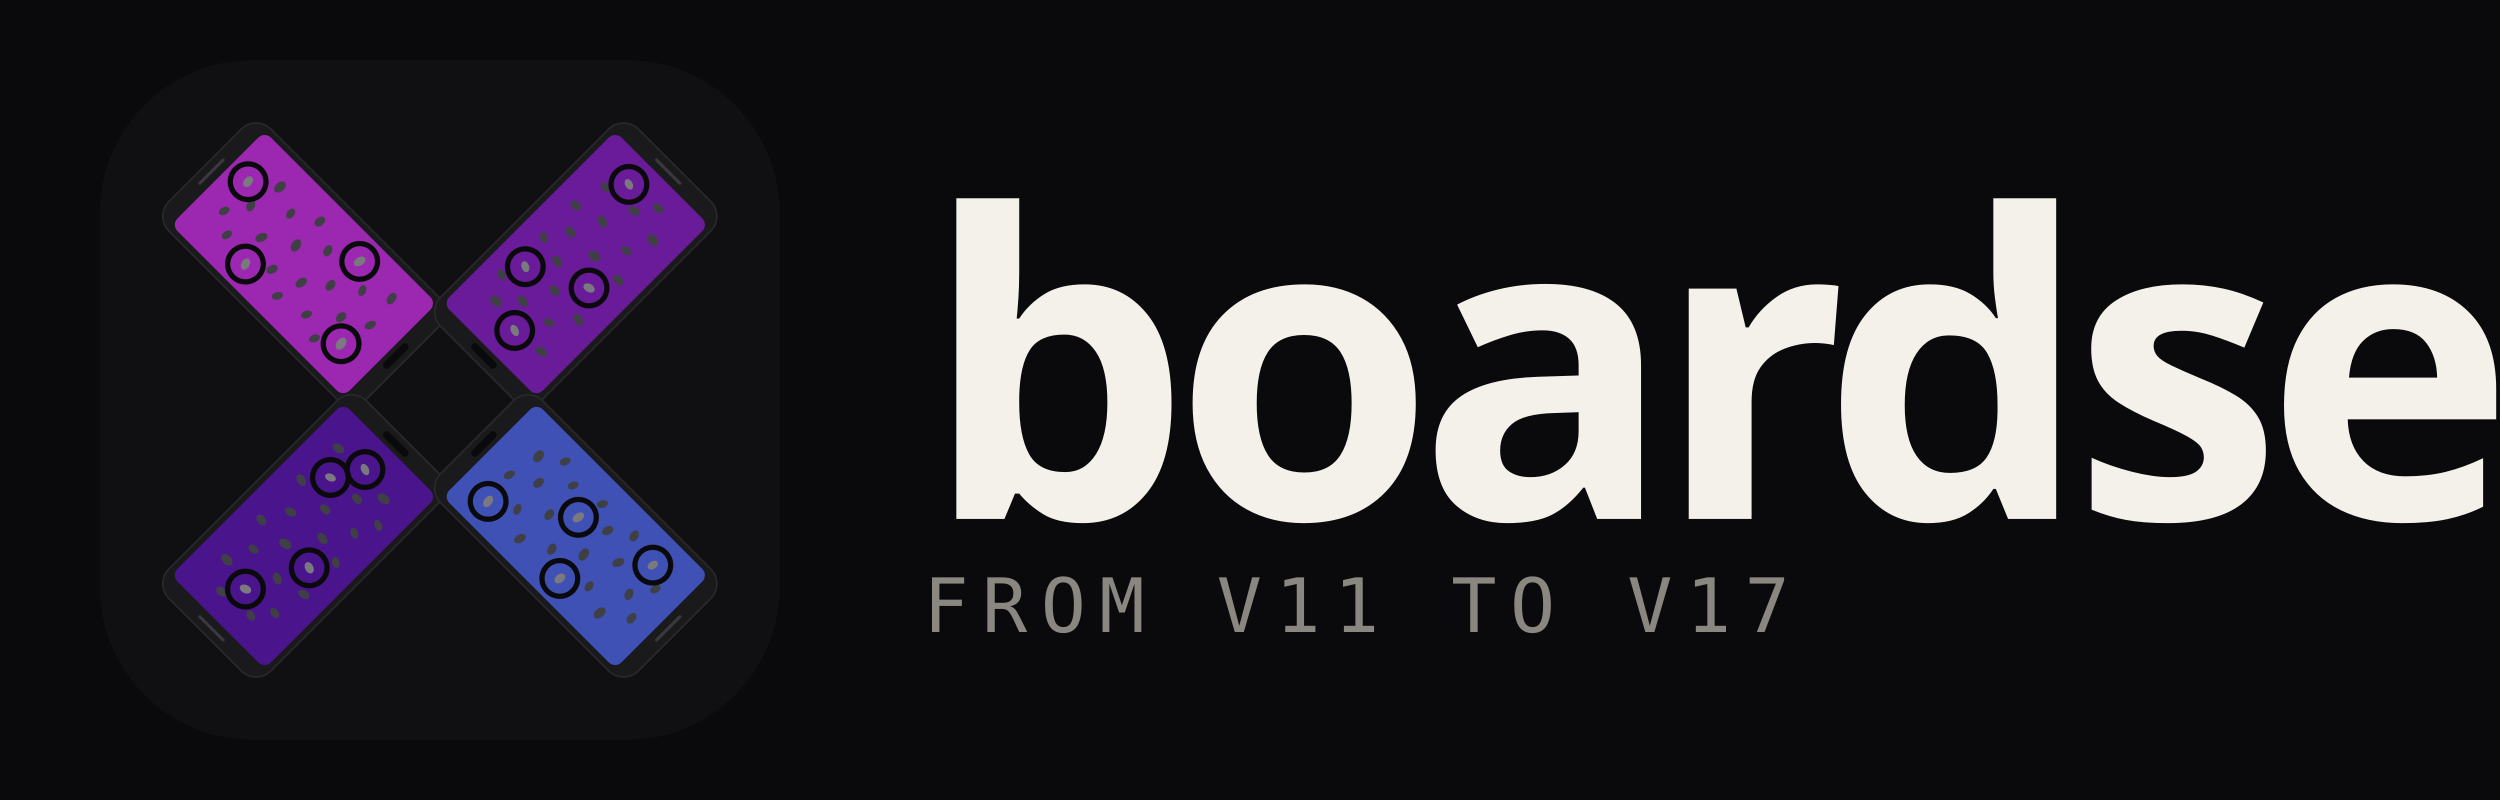
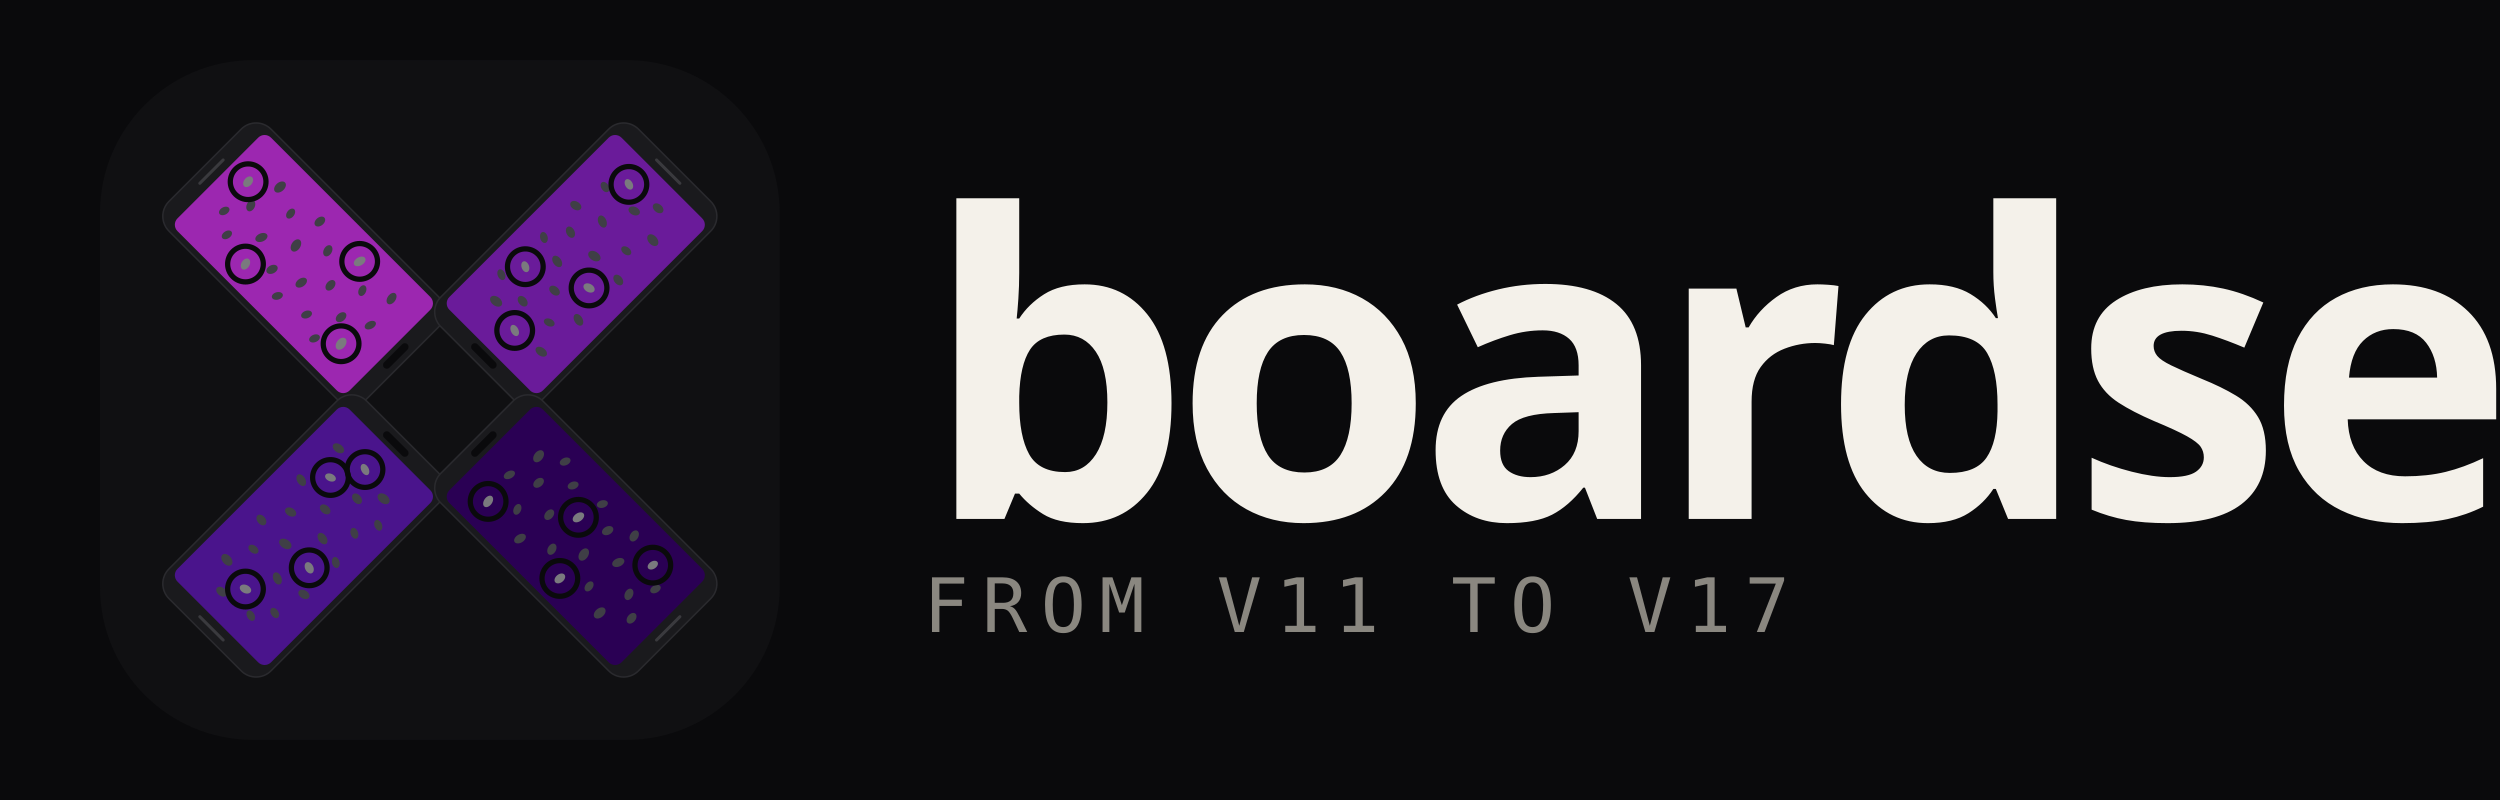
<svg xmlns="http://www.w3.org/2000/svg" width="1600" height="512" viewBox="0 0 1600 512">
  <rect x="0" y="0" width="1600" height="512" fill="#0a0a0c" />
  <g transform="translate(64 38.5)">
    <svg width="435" height="435" viewBox="0 0 1024 1024">
      <defs>
        <clipPath id="clip-r0">
          <rect x="6" y="14" width="88" height="162" rx="6" ry="6" />
        </clipPath>
        <clipPath id="clip-r1">
          <rect x="6" y="14" width="88" height="162" rx="6" ry="6" />
        </clipPath>
        <clipPath id="clip-r2">
          <rect x="6" y="14" width="88" height="162" rx="6" ry="6" />
        </clipPath>
        <clipPath id="clip-r3">
          <rect x="6" y="14" width="88" height="162" rx="6" ry="6" />
        </clipPath>
      </defs>
      <rect x="0" y="0" width="1024" height="1024" rx="230.4" ry="230.4" fill="#101012" />
      <g transform="translate(307.2 307.2) rotate(135) scale(2.263579 2.263579) translate(-50 -95)">
        <rect x="2" y="2" width="96" height="186" rx="14" ry="14" fill="#1a1a1d" stroke="#2a2a2e" stroke-width="1" />
        <rect x="6" y="14" width="88" height="162" rx="6" ry="6" fill="#9C27B0" />
        <g clip-path="url(#clip-r0)">
          <g transform="translate(10 22.5) scale(1.25)">
            <ellipse cx="12" cy="12" rx="3.4" ry="2.2" fill="#3f3f46" transform="rotate(-10 12 12)" />
            <ellipse cx="30" cy="10" rx="3.2" ry="2" fill="#3f3f46" transform="rotate(18 30 10)" />
            <ellipse cx="48" cy="14" rx="3.6" ry="2.4" fill="#7a7a7e" transform="rotate(-8 48 14)" />
            <ellipse cx="56" cy="26" rx="3" ry="2" fill="#3f3f46" transform="rotate(22 56 26)" />
            <ellipse cx="38" cy="24" rx="3.2" ry="2.2" fill="#3f3f46" transform="rotate(5 38 24)" />
            <ellipse cx="20" cy="26" rx="3" ry="2" fill="#3f3f46" transform="rotate(-22 20 26)" />
            <ellipse cx="10" cy="38" rx="3.4" ry="2.2" fill="#7a7a7e" transform="rotate(14 10 38)" />
            <ellipse cx="30" cy="40" rx="3.2" ry="2.2" fill="#3f3f46" transform="rotate(-5 30 40)" />
            <ellipse cx="50" cy="38" rx="3" ry="2" fill="#3f3f46" transform="rotate(25 50 38)" />
            <ellipse cx="18" cy="54" rx="3.2" ry="2.2" fill="#3f3f46" transform="rotate(-16 18 54)" />
            <ellipse cx="40" cy="52" rx="3.4" ry="2.2" fill="#3f3f46" transform="rotate(10 40 52)" />
            <ellipse cx="54" cy="56" rx="3" ry="2" fill="#3f3f46" transform="rotate(30 54 56)" />
            <ellipse cx="10" cy="68" rx="3.2" ry="2.2" fill="#3f3f46" transform="rotate(6 10 68)" />
            <ellipse cx="28" cy="68" rx="3.6" ry="2.4" fill="#3f3f46" transform="rotate(-12 28 68)" />
            <ellipse cx="46" cy="68" rx="3.2" ry="2.2" fill="#3f3f46" transform="rotate(18 46 68)" />
            <ellipse cx="18" cy="82" rx="3" ry="2" fill="#3f3f46" transform="rotate(-8 18 82)" />
            <ellipse cx="38" cy="84" rx="3.4" ry="2.2" fill="#3f3f46" transform="rotate(22 38 84)" />
            <ellipse cx="54" cy="80" rx="3.2" ry="2.2" fill="#7a7a7e" transform="rotate(-14 54 80)" />
            <ellipse cx="12" cy="96" rx="3.6" ry="2.4" fill="#3f3f46" transform="rotate(4 12 96)" />
            <ellipse cx="30" cy="100" rx="3.2" ry="2.2" fill="#3f3f46" transform="rotate(-20 30 100)" />
            <ellipse cx="50" cy="98" rx="3" ry="2" fill="#3f3f46" transform="rotate(12 50 98)" />
            <ellipse cx="22" cy="110" rx="3.2" ry="2.2" fill="#7a7a7e" transform="rotate(-6 22 110)" />
            <ellipse cx="42" cy="108" rx="3" ry="2" fill="#3f3f46" transform="rotate(16 42 108)" />
            <circle cx="22" cy="110" r="9.5" fill="none" stroke="#0a0a0c" stroke-width="2.8" />
            <circle cx="54" cy="80" r="9.5" fill="none" stroke="#0a0a0c" stroke-width="2.8" />
            <circle cx="10" cy="38" r="9.5" fill="none" stroke="#0a0a0c" stroke-width="2.8" />
            <circle cx="48" cy="14" r="9.5" fill="none" stroke="#0a0a0c" stroke-width="2.8" />
          </g>
        </g>
        <rect x="39" y="6" width="22" height="5" rx="2.5" fill="#0a0a0c" />
        <rect x="38" y="181" width="24" height="2" rx="1" fill="#3a3a3e" />
      </g>
      <g transform="translate(716.8 307.2) rotate(-135) scale(2.263579 2.263579) translate(-50 -95)">
        <rect x="2" y="2" width="96" height="186" rx="14" ry="14" fill="#1a1a1d" stroke="#2a2a2e" stroke-width="1" />
        <rect x="6" y="14" width="88" height="162" rx="6" ry="6" fill="#6A1B9A" />
        <g clip-path="url(#clip-r1)">
          <g transform="translate(10 22.5) scale(1.25)">
            <ellipse cx="12" cy="12" rx="3.4" ry="2.2" fill="#3f3f46" transform="rotate(-10 12 12)" />
            <ellipse cx="30" cy="10" rx="3.2" ry="2" fill="#7a7a7e" transform="rotate(18 30 10)" />
            <ellipse cx="48" cy="14" rx="3.6" ry="2.4" fill="#3f3f46" transform="rotate(-8 48 14)" />
            <ellipse cx="56" cy="26" rx="3" ry="2" fill="#3f3f46" transform="rotate(22 56 26)" />
            <ellipse cx="38" cy="24" rx="3.2" ry="2.2" fill="#3f3f46" transform="rotate(5 38 24)" />
            <ellipse cx="20" cy="26" rx="3" ry="2" fill="#3f3f46" transform="rotate(-22 20 26)" />
            <ellipse cx="10" cy="38" rx="3.4" ry="2.2" fill="#3f3f46" transform="rotate(14 10 38)" />
            <ellipse cx="30" cy="40" rx="3.2" ry="2.2" fill="#3f3f46" transform="rotate(-5 30 40)" />
            <ellipse cx="50" cy="38" rx="3" ry="2" fill="#7a7a7e" transform="rotate(25 50 38)" />
            <ellipse cx="18" cy="54" rx="3.2" ry="2.2" fill="#7a7a7e" transform="rotate(-16 18 54)" />
            <ellipse cx="40" cy="52" rx="3.4" ry="2.2" fill="#3f3f46" transform="rotate(10 40 52)" />
            <ellipse cx="54" cy="56" rx="3" ry="2" fill="#3f3f46" transform="rotate(30 54 56)" />
            <ellipse cx="10" cy="68" rx="3.2" ry="2.2" fill="#3f3f46" transform="rotate(6 10 68)" />
            <ellipse cx="28" cy="68" rx="3.6" ry="2.4" fill="#3f3f46" transform="rotate(-12 28 68)" />
            <ellipse cx="46" cy="68" rx="3.2" ry="2.2" fill="#3f3f46" transform="rotate(18 46 68)" />
            <ellipse cx="18" cy="82" rx="3" ry="2" fill="#3f3f46" transform="rotate(-8 18 82)" />
            <ellipse cx="38" cy="84" rx="3.4" ry="2.2" fill="#3f3f46" transform="rotate(22 38 84)" />
            <ellipse cx="54" cy="80" rx="3.2" ry="2.2" fill="#3f3f46" transform="rotate(-14 54 80)" />
            <ellipse cx="12" cy="96" rx="3.6" ry="2.4" fill="#3f3f46" transform="rotate(4 12 96)" />
            <ellipse cx="30" cy="100" rx="3.2" ry="2.2" fill="#3f3f46" transform="rotate(-20 30 100)" />
            <ellipse cx="50" cy="98" rx="3" ry="2" fill="#3f3f46" transform="rotate(12 50 98)" />
            <ellipse cx="22" cy="110" rx="3.2" ry="2.2" fill="#3f3f46" transform="rotate(-6 22 110)" />
            <ellipse cx="42" cy="108" rx="3" ry="2" fill="#7a7a7e" transform="rotate(16 42 108)" />
            <circle cx="42" cy="108" r="9.5" fill="none" stroke="#0a0a0c" stroke-width="2.8" />
            <circle cx="18" cy="54" r="9.5" fill="none" stroke="#0a0a0c" stroke-width="2.8" />
            <circle cx="50" cy="38" r="9.5" fill="none" stroke="#0a0a0c" stroke-width="2.8" />
            <circle cx="30" cy="10" r="9.5" fill="none" stroke="#0a0a0c" stroke-width="2.8" />
          </g>
        </g>
        <rect x="39" y="6" width="22" height="5" rx="2.5" fill="#0a0a0c" />
        <rect x="38" y="181" width="24" height="2" rx="1" fill="#3a3a3e" />
      </g>
      <g transform="translate(307.2 716.8) rotate(45) scale(2.263579 2.263579) translate(-50 -95)">
        <rect x="2" y="2" width="96" height="186" rx="14" ry="14" fill="#1a1a1d" stroke="#2a2a2e" stroke-width="1" />
        <rect x="6" y="14" width="88" height="162" rx="6" ry="6" fill="#4A148C" />
        <g clip-path="url(#clip-r2)">
          <g transform="translate(10 22.5) scale(1.25)">
            <ellipse cx="12" cy="12" rx="3.4" ry="2.2" fill="#3f3f46" transform="rotate(-10 12 12)" />
            <ellipse cx="30" cy="10" rx="3.2" ry="2" fill="#7a7a7e" transform="rotate(18 30 10)" />
            <ellipse cx="48" cy="14" rx="3.6" ry="2.4" fill="#3f3f46" transform="rotate(-8 48 14)" />
            <ellipse cx="56" cy="26" rx="3" ry="2" fill="#3f3f46" transform="rotate(22 56 26)" />
            <ellipse cx="38" cy="24" rx="3.2" ry="2.2" fill="#3f3f46" transform="rotate(5 38 24)" />
            <ellipse cx="20" cy="26" rx="3" ry="2" fill="#7a7a7e" transform="rotate(-22 20 26)" />
            <ellipse cx="10" cy="38" rx="3.4" ry="2.2" fill="#3f3f46" transform="rotate(14 10 38)" />
            <ellipse cx="30" cy="40" rx="3.2" ry="2.2" fill="#3f3f46" transform="rotate(-5 30 40)" />
            <ellipse cx="50" cy="38" rx="3" ry="2" fill="#3f3f46" transform="rotate(25 50 38)" />
            <ellipse cx="18" cy="54" rx="3.2" ry="2.2" fill="#3f3f46" transform="rotate(-16 18 54)" />
            <ellipse cx="40" cy="52" rx="3.4" ry="2.2" fill="#3f3f46" transform="rotate(10 40 52)" />
            <ellipse cx="54" cy="56" rx="3" ry="2" fill="#3f3f46" transform="rotate(30 54 56)" />
            <ellipse cx="10" cy="68" rx="3.2" ry="2.2" fill="#3f3f46" transform="rotate(6 10 68)" />
            <ellipse cx="28" cy="68" rx="3.6" ry="2.4" fill="#3f3f46" transform="rotate(-12 28 68)" />
            <ellipse cx="46" cy="68" rx="3.2" ry="2.2" fill="#7a7a7e" transform="rotate(18 46 68)" />
            <ellipse cx="18" cy="82" rx="3" ry="2" fill="#3f3f46" transform="rotate(-8 18 82)" />
            <ellipse cx="38" cy="84" rx="3.4" ry="2.2" fill="#3f3f46" transform="rotate(22 38 84)" />
            <ellipse cx="54" cy="80" rx="3.2" ry="2.2" fill="#3f3f46" transform="rotate(-14 54 80)" />
            <ellipse cx="12" cy="96" rx="3.6" ry="2.4" fill="#3f3f46" transform="rotate(4 12 96)" />
            <ellipse cx="30" cy="100" rx="3.2" ry="2.2" fill="#7a7a7e" transform="rotate(-20 30 100)" />
            <ellipse cx="50" cy="98" rx="3" ry="2" fill="#3f3f46" transform="rotate(12 50 98)" />
            <ellipse cx="22" cy="110" rx="3.2" ry="2.2" fill="#3f3f46" transform="rotate(-6 22 110)" />
            <ellipse cx="42" cy="108" rx="3" ry="2" fill="#3f3f46" transform="rotate(16 42 108)" />
            <circle cx="30" cy="100" r="9.5" fill="none" stroke="#0a0a0c" stroke-width="2.8" />
            <circle cx="46" cy="68" r="9.5" fill="none" stroke="#0a0a0c" stroke-width="2.8" />
            <circle cx="20" cy="26" r="9.5" fill="none" stroke="#0a0a0c" stroke-width="2.8" />
            <circle cx="30" cy="10" r="9.5" fill="none" stroke="#0a0a0c" stroke-width="2.8" />
          </g>
        </g>
        <rect x="39" y="6" width="22" height="5" rx="2.5" fill="#0a0a0c" />
        <rect x="38" y="181" width="24" height="2" rx="1" fill="#3a3a3e" />
      </g>
      <g transform="translate(716.8 716.8) rotate(-45) scale(2.263579 2.263579) translate(-50 -95)">
        <rect x="2" y="2" width="96" height="186" rx="14" ry="14" fill="#1a1a1d" stroke="#2a2a2e" stroke-width="1" />
-         <rect x="6" y="14" width="88" height="162" rx="6" ry="6" fill="#3F51B5" />
+         <rect x="6" y="14" width="88" height="162" rx="6" ry="6" fill="#2A0054" />
        <g clip-path="url(#clip-r3)">
          <g transform="translate(10 22.5) scale(1.25)">
            <ellipse cx="12" cy="12" rx="3.4" ry="2.2" fill="#7a7a7e" transform="rotate(-10 12 12)" />
            <ellipse cx="30" cy="10" rx="3.2" ry="2" fill="#3f3f46" transform="rotate(18 30 10)" />
            <ellipse cx="48" cy="14" rx="3.6" ry="2.4" fill="#3f3f46" transform="rotate(-8 48 14)" />
            <ellipse cx="56" cy="26" rx="3" ry="2" fill="#3f3f46" transform="rotate(22 56 26)" />
            <ellipse cx="38" cy="24" rx="3.2" ry="2.2" fill="#3f3f46" transform="rotate(5 38 24)" />
            <ellipse cx="20" cy="26" rx="3" ry="2" fill="#3f3f46" transform="rotate(-22 20 26)" />
            <ellipse cx="10" cy="38" rx="3.4" ry="2.2" fill="#3f3f46" transform="rotate(14 10 38)" />
            <ellipse cx="30" cy="40" rx="3.2" ry="2.2" fill="#3f3f46" transform="rotate(-5 30 40)" />
            <ellipse cx="50" cy="38" rx="3" ry="2" fill="#3f3f46" transform="rotate(25 50 38)" />
            <ellipse cx="18" cy="54" rx="3.2" ry="2.2" fill="#3f3f46" transform="rotate(-16 18 54)" />
            <ellipse cx="40" cy="52" rx="3.4" ry="2.2" fill="#7a7a7e" transform="rotate(10 40 52)" />
            <ellipse cx="54" cy="56" rx="3" ry="2" fill="#3f3f46" transform="rotate(30 54 56)" />
            <ellipse cx="10" cy="68" rx="3.2" ry="2.2" fill="#7a7a7e" transform="rotate(6 10 68)" />
            <ellipse cx="28" cy="68" rx="3.6" ry="2.4" fill="#3f3f46" transform="rotate(-12 28 68)" />
            <ellipse cx="46" cy="68" rx="3.2" ry="2.2" fill="#3f3f46" transform="rotate(18 46 68)" />
            <ellipse cx="18" cy="82" rx="3" ry="2" fill="#3f3f46" transform="rotate(-8 18 82)" />
            <ellipse cx="38" cy="84" rx="3.4" ry="2.2" fill="#3f3f46" transform="rotate(22 38 84)" />
            <ellipse cx="54" cy="80" rx="3.2" ry="2.2" fill="#3f3f46" transform="rotate(-14 54 80)" />
            <ellipse cx="12" cy="96" rx="3.6" ry="2.4" fill="#3f3f46" transform="rotate(4 12 96)" />
            <ellipse cx="30" cy="100" rx="3.2" ry="2.2" fill="#3f3f46" transform="rotate(-20 30 100)" />
            <ellipse cx="50" cy="98" rx="3" ry="2" fill="#7a7a7e" transform="rotate(12 50 98)" />
            <ellipse cx="22" cy="110" rx="3.2" ry="2.2" fill="#3f3f46" transform="rotate(-6 22 110)" />
            <ellipse cx="42" cy="108" rx="3" ry="2" fill="#3f3f46" transform="rotate(16 42 108)" />
            <circle cx="50" cy="98" r="9.5" fill="none" stroke="#0a0a0c" stroke-width="2.8" />
            <circle cx="10" cy="68" r="9.5" fill="none" stroke="#0a0a0c" stroke-width="2.8" />
            <circle cx="40" cy="52" r="9.5" fill="none" stroke="#0a0a0c" stroke-width="2.8" />
            <circle cx="12" cy="12" r="9.5" fill="none" stroke="#0a0a0c" stroke-width="2.8" />
          </g>
        </g>
        <rect x="39" y="6" width="22" height="5" rx="2.5" fill="#0a0a0c" />
        <rect x="38" y="181" width="24" height="2" rx="1" fill="#3a3a3e" />
      </g>
    </svg>
  </g>
  <text x="591" y="236.8" fill="#f4f1ea" font-family="Archivo Black, Archivo, sans-serif" font-weight="900" font-size="270" letter-spacing="-10.8" dominant-baseline="middle">boardsesh</text>
  <text x="591" y="404.5" fill="#8a8780" font-family="JetBrains Mono, monospace" font-size="48" letter-spacing="8.64">FROM V11 TO V17</text>
</svg>
